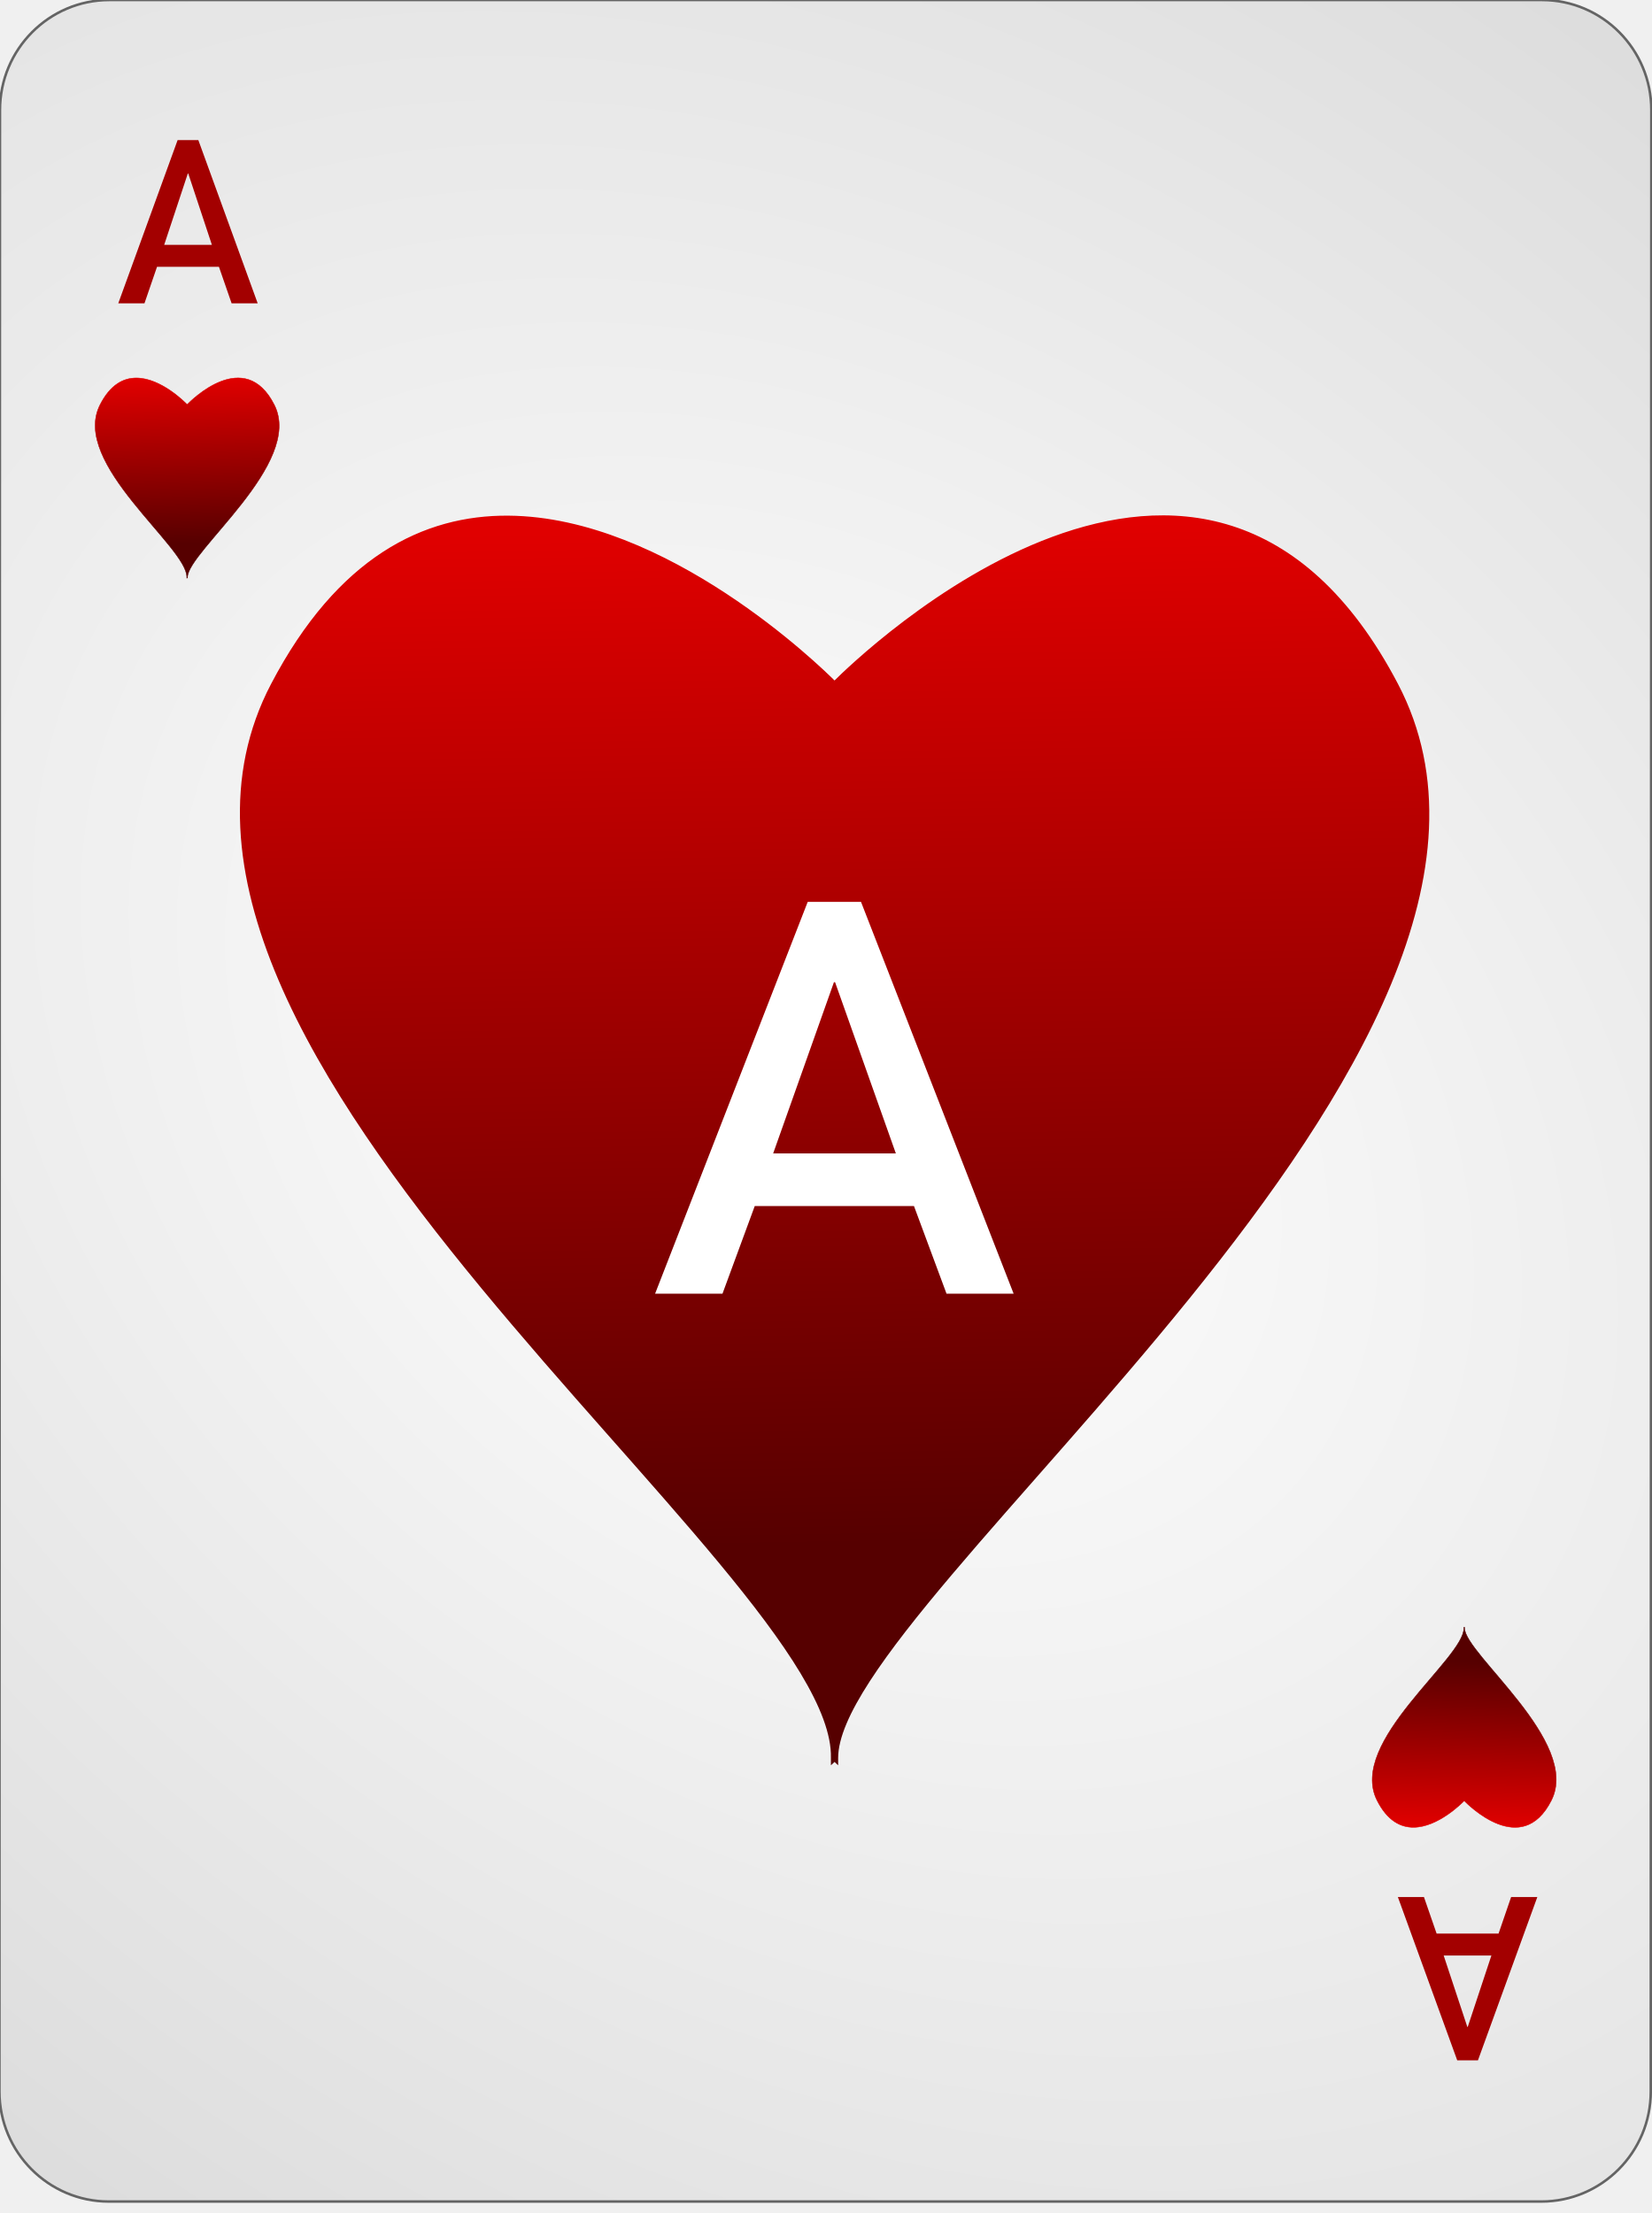
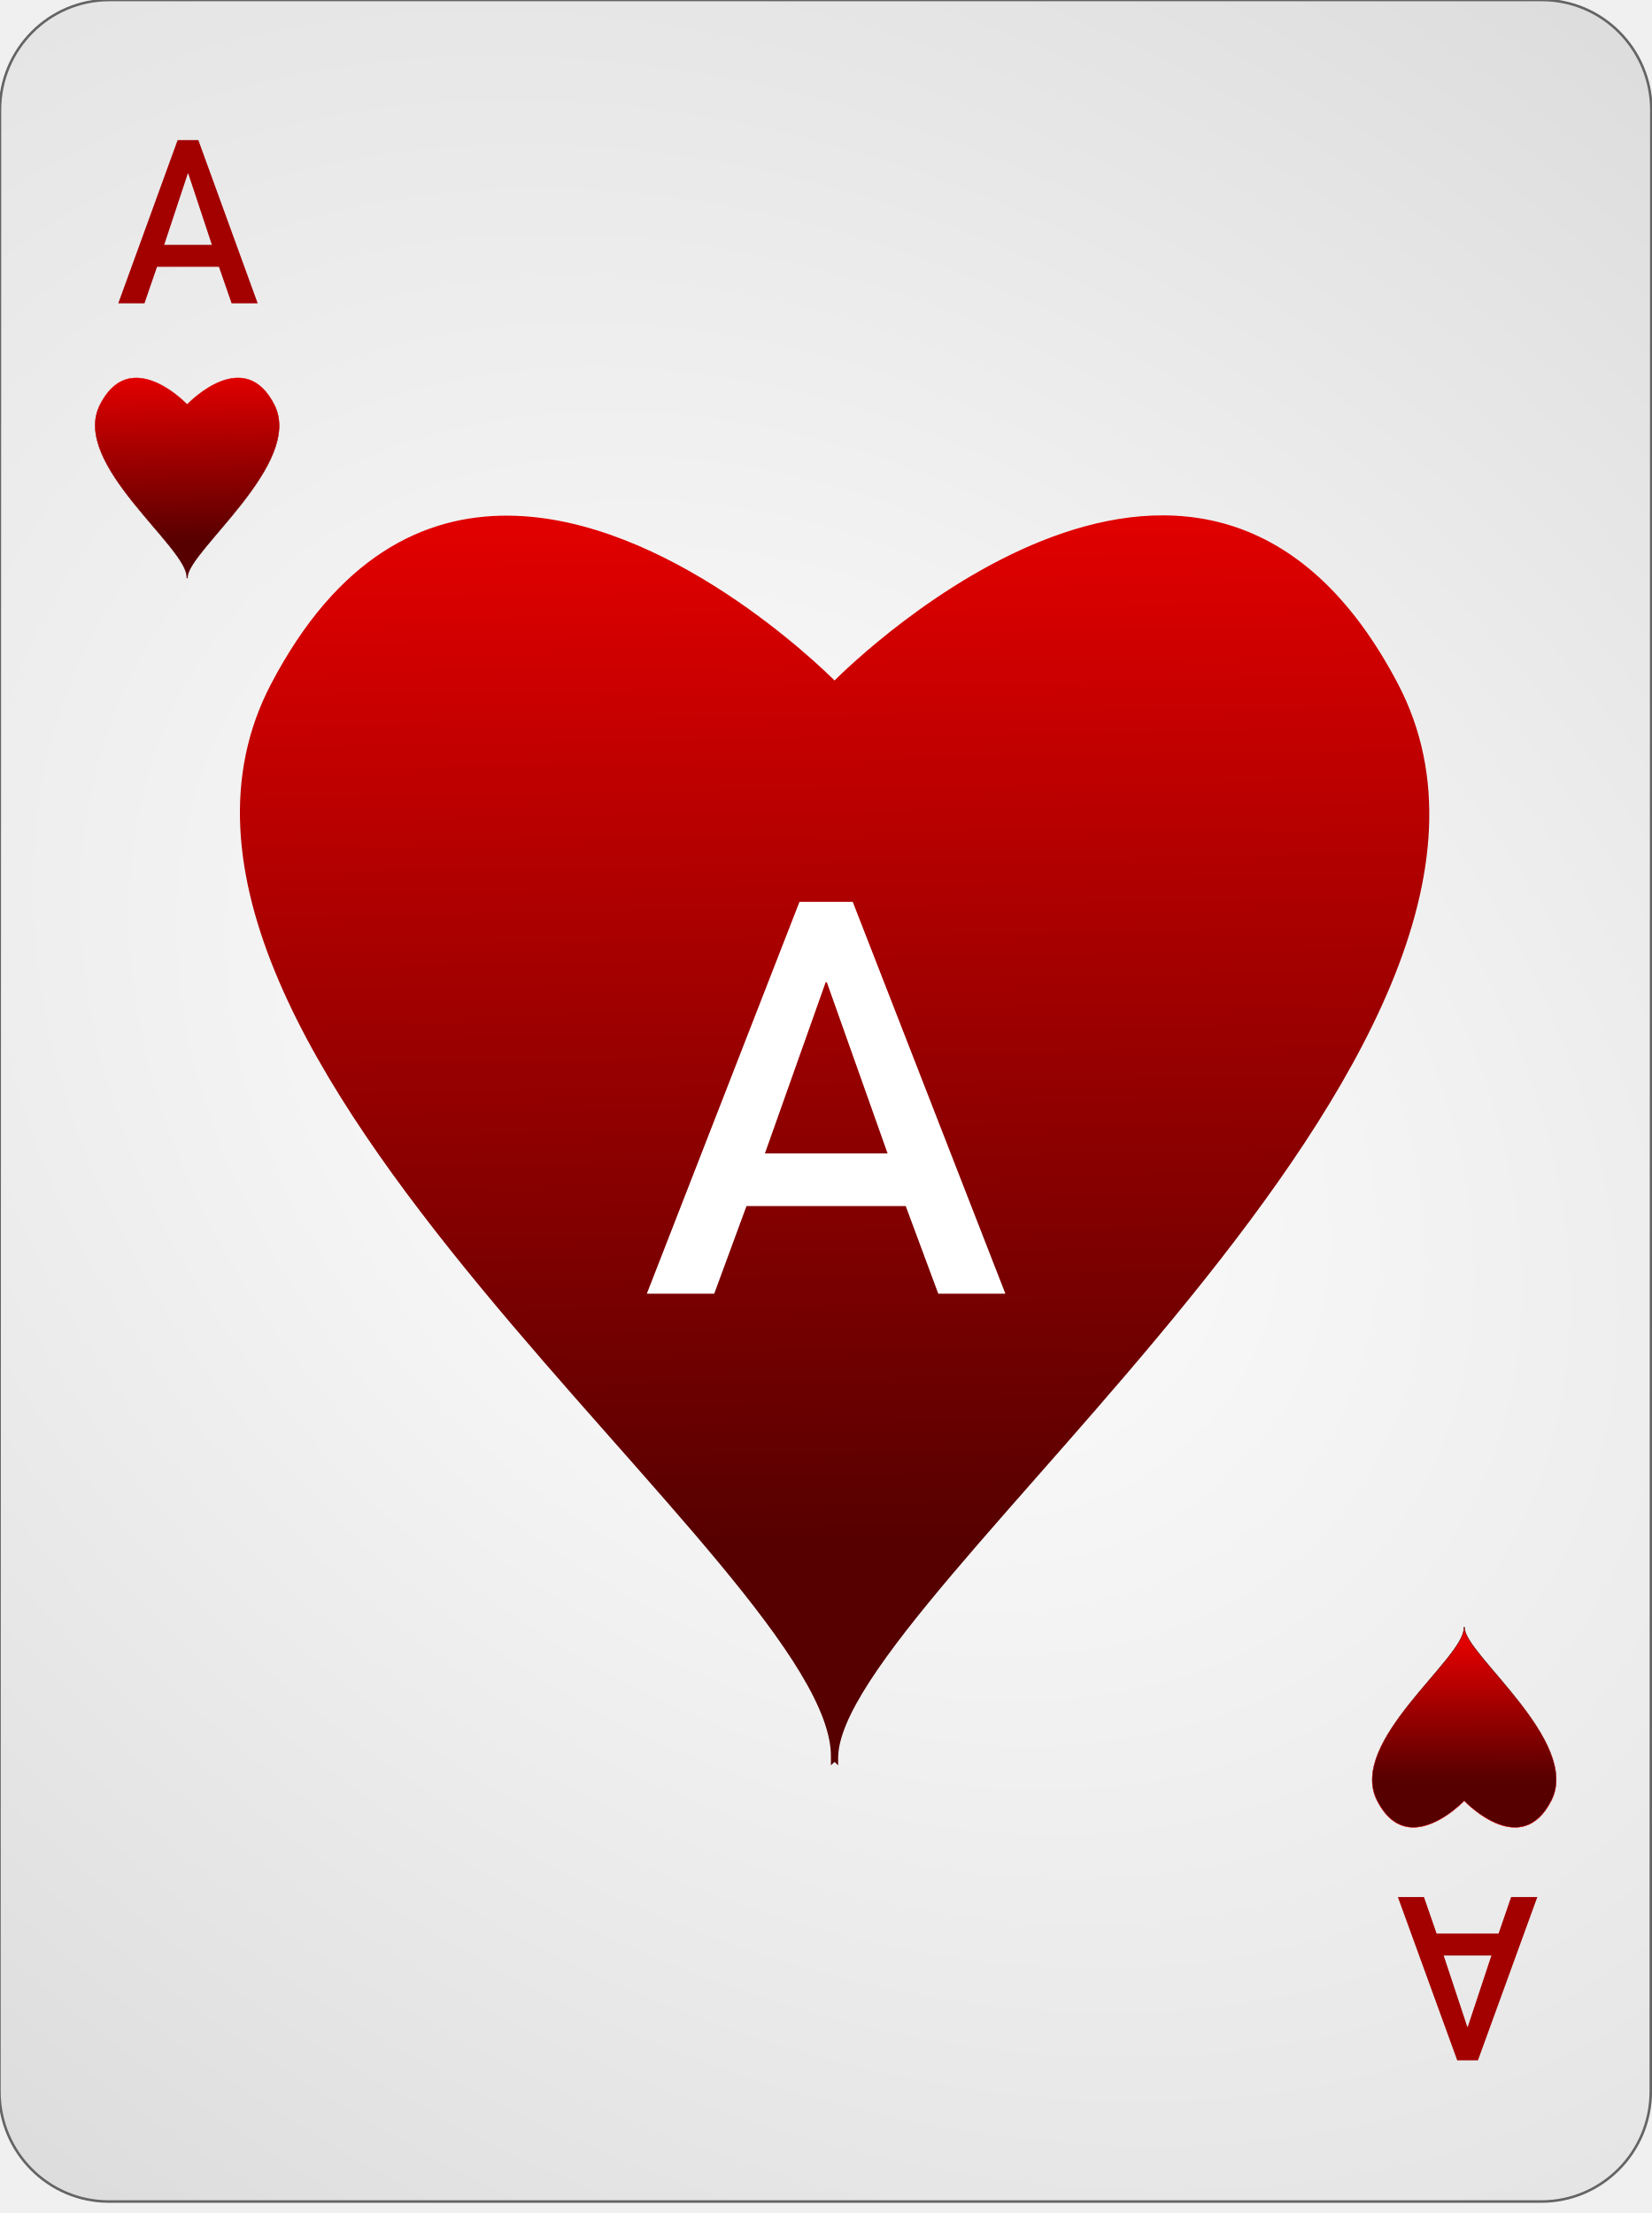
<svg xmlns="http://www.w3.org/2000/svg" width="100%" height="100%" viewBox="0 0 144 193" version="1.1" xml:space="preserve" style="fill-rule:evenodd;clip-rule:evenodd;">
  <path id="Card-background" d="M143.997,9.6c0.002,-5.298 -4.272,-9.6 -9.538,-9.6l-124.918,0c-5.266,0 -9.542,4.302 -9.544,9.6l-0.048,172.8c-0.001,5.298 4.273,9.6 9.539,9.6l124.917,0c5.266,0 9.543,-4.302 9.544,-9.6l0.048,-172.8Z" style="fill:url(#_Radial1);stroke:#646464;stroke-width:0.22px;" />
  <g id="Hearts">
    <path id="path7647" d="M44.333,45.091c-7.348,-0.057 -14.803,3.568 -20.591,14.617c-16.662,31.808 49.225,77.122 48.834,93.606l0,0.365c0,0 0.161,-0.149 0.196,-0.182c0.035,0.032 0.195,0.182 0.195,0.182l0,-0.365c0,-14.078 65.496,-61.798 48.834,-93.606c-16.649,-31.784 -47.001,-2.223 -49.029,-0.194c-1.322,-1.322 -14.649,-14.315 -28.439,-14.423l0,0Z" style="fill:url(#_Linear2);stroke:url(#_Linear3);stroke-width:0.24px;" />
    <path id="path8171" d="M11.911,32.963c-1.139,-0.009 -2.295,0.574 -3.192,2.349c-2.584,5.11 7.631,12.39 7.571,15.038l0,0.059c0,0 0.024,-0.024 0.03,-0.03c0.005,0.006 0.03,0.03 0.03,0.03l0,-0.059c0,-2.262 10.154,-9.928 7.571,-15.038c-2.581,-5.107 -7.287,-0.357 -7.601,-0.031c-0.205,-0.213 -2.271,-2.3 -4.409,-2.318l0,0Z" style="fill:url(#_Linear4);stroke:url(#_Linear5);stroke-width:0.04px;" />
    <path id="path5021" d="M123.271,159.365c-1.139,0.009 -2.295,-0.573 -3.192,-2.349c-2.584,-5.11 7.631,-12.389 7.571,-15.038l0,-0.058c0,0 0.024,0.024 0.03,0.029c0.005,-0.005 0.03,-0.029 0.03,-0.029l0,0.058c0,2.262 10.154,9.928 7.571,15.038c-2.581,5.107 -7.287,0.358 -7.601,0.032c-0.205,0.212 -2.271,2.299 -4.409,2.317l0,0Z" style="fill:url(#_Linear6);stroke:url(#_Linear7);stroke-width:0.04px;" />
  </g>
  <g id="Red-Text">
    <path d="M14.317,21.356l2.06,-6.22l0.04,0l2.06,6.22l-4.16,0Zm5.879,5.098l2.275,0l-5.176,-14.238l-1.806,0l-5.176,14.238l2.285,0l1.094,-3.184l5.4,0l1.104,3.184Z" style="fill:#a30000;fill-rule:nonzero;" />
    <path d="M130.05,170.545l-2.061,6.221l-0.039,0l-2.06,-6.221l4.16,0Zm-5.879,-5.098l-2.275,0l5.175,14.239l1.807,0l5.176,-14.239l-2.285,0l-1.094,3.184l-5.401,0l-1.103,-3.184Z" style="fill:#a30000;fill-rule:nonzero;" />
  </g>
-   <g id="Center-Text" transform="matrix(0.233905,0,0,0.218311,72.7568,112.825)">
+   <g id="Center-Text" transform="matrix(0.233905,0,0,0.218311,72.0368,112.825)">
    <path d="M-22.814,-56.041l22.653,-68.387l0.429,0l22.653,68.387l-45.735,0Zm64.63,56.041l25.015,0l-56.9,-156.528l-19.862,0l-56.9,156.528l25.122,0l12.024,-34.999l59.37,0l12.131,34.999Z" style="fill:none;" />
    <path d="M-22.814,-56.041l22.653,-68.387l0.429,0l22.653,68.387l-45.735,0Zm64.63,56.041l25.015,0l-56.9,-156.528l-19.862,0l-56.9,156.528l25.122,0l12.024,-34.999l59.37,0l12.131,34.999Z" style="fill:#fff;fill-rule:nonzero;" />
  </g>
  <defs>
    <radialGradient id="_Radial1" cx="0" cy="0" r="1" gradientUnits="userSpaceOnUse" gradientTransform="matrix(126.864,97.3356,-71.3658,95.5156,71.9734,96)">
      <stop offset="0%" style="stop-color:#fff;stop-opacity:1" />
      <stop offset="100%" style="stop-color:#dcdcdc;stop-opacity:1" />
    </radialGradient>
    <linearGradient id="_Linear2" x1="0" y1="0" x2="1" y2="0" gradientUnits="userSpaceOnUse" gradientTransform="matrix(2.46125,89.2726,-93.7296,2.34421,72.9672,45.6127)">
      <stop offset="0%" style="stop-color:#e00000;stop-opacity:1" />
      <stop offset="100%" style="stop-color:#560000;stop-opacity:1" />
    </linearGradient>
    <linearGradient id="_Linear3" x1="0" y1="0" x2="1" y2="0" gradientUnits="userSpaceOnUse" gradientTransform="matrix(2.46125,89.2726,-93.7296,2.34421,72.9672,45.6127)">
      <stop offset="0%" style="stop-color:#e00000;stop-opacity:1" />
      <stop offset="100%" style="stop-color:#560000;stop-opacity:1" />
    </linearGradient>
    <linearGradient id="_Linear4" x1="0" y1="0" x2="1" y2="0" gradientUnits="userSpaceOnUse" gradientTransform="matrix(0.381581,14.342,-14.342,0.381581,16.3501,33.0472)">
      <stop offset="0%" style="stop-color:#e00000;stop-opacity:1" />
      <stop offset="100%" style="stop-color:#560000;stop-opacity:1" />
    </linearGradient>
    <linearGradient id="_Linear5" x1="0" y1="0" x2="1" y2="0" gradientUnits="userSpaceOnUse" gradientTransform="matrix(0.381581,14.342,-14.342,0.381581,16.3501,33.0472)">
      <stop offset="0%" style="stop-color:#e00000;stop-opacity:1" />
      <stop offset="100%" style="stop-color:#560000;stop-opacity:1" />
    </linearGradient>
-     <linearGradient id="_Linear6" x1="0" y1="0" x2="1" y2="0" gradientUnits="userSpaceOnUse" gradientTransform="matrix(0.381581,-14.342,-14.342,-0.381581,127.71,159.281)">
+     <linearGradient id="_Linear6" x1="0" y1="0" x2="1" y2="0" gradientUnits="userSpaceOnUse" gradientTransform="matrix(0.0377273,11.834,-11.834,0.0377273,127.9,143.425)">
      <stop offset="0%" style="stop-color:#e00000;stop-opacity:1" />
      <stop offset="100%" style="stop-color:#560000;stop-opacity:1" />
    </linearGradient>
    <linearGradient id="_Linear7" x1="0" y1="0" x2="1" y2="0" gradientUnits="userSpaceOnUse" gradientTransform="matrix(0.381581,-14.342,-14.342,-0.381581,127.71,159.281)">
      <stop offset="0%" style="stop-color:#e00000;stop-opacity:1" />
      <stop offset="100%" style="stop-color:#560000;stop-opacity:1" />
    </linearGradient>
  </defs>
</svg>
